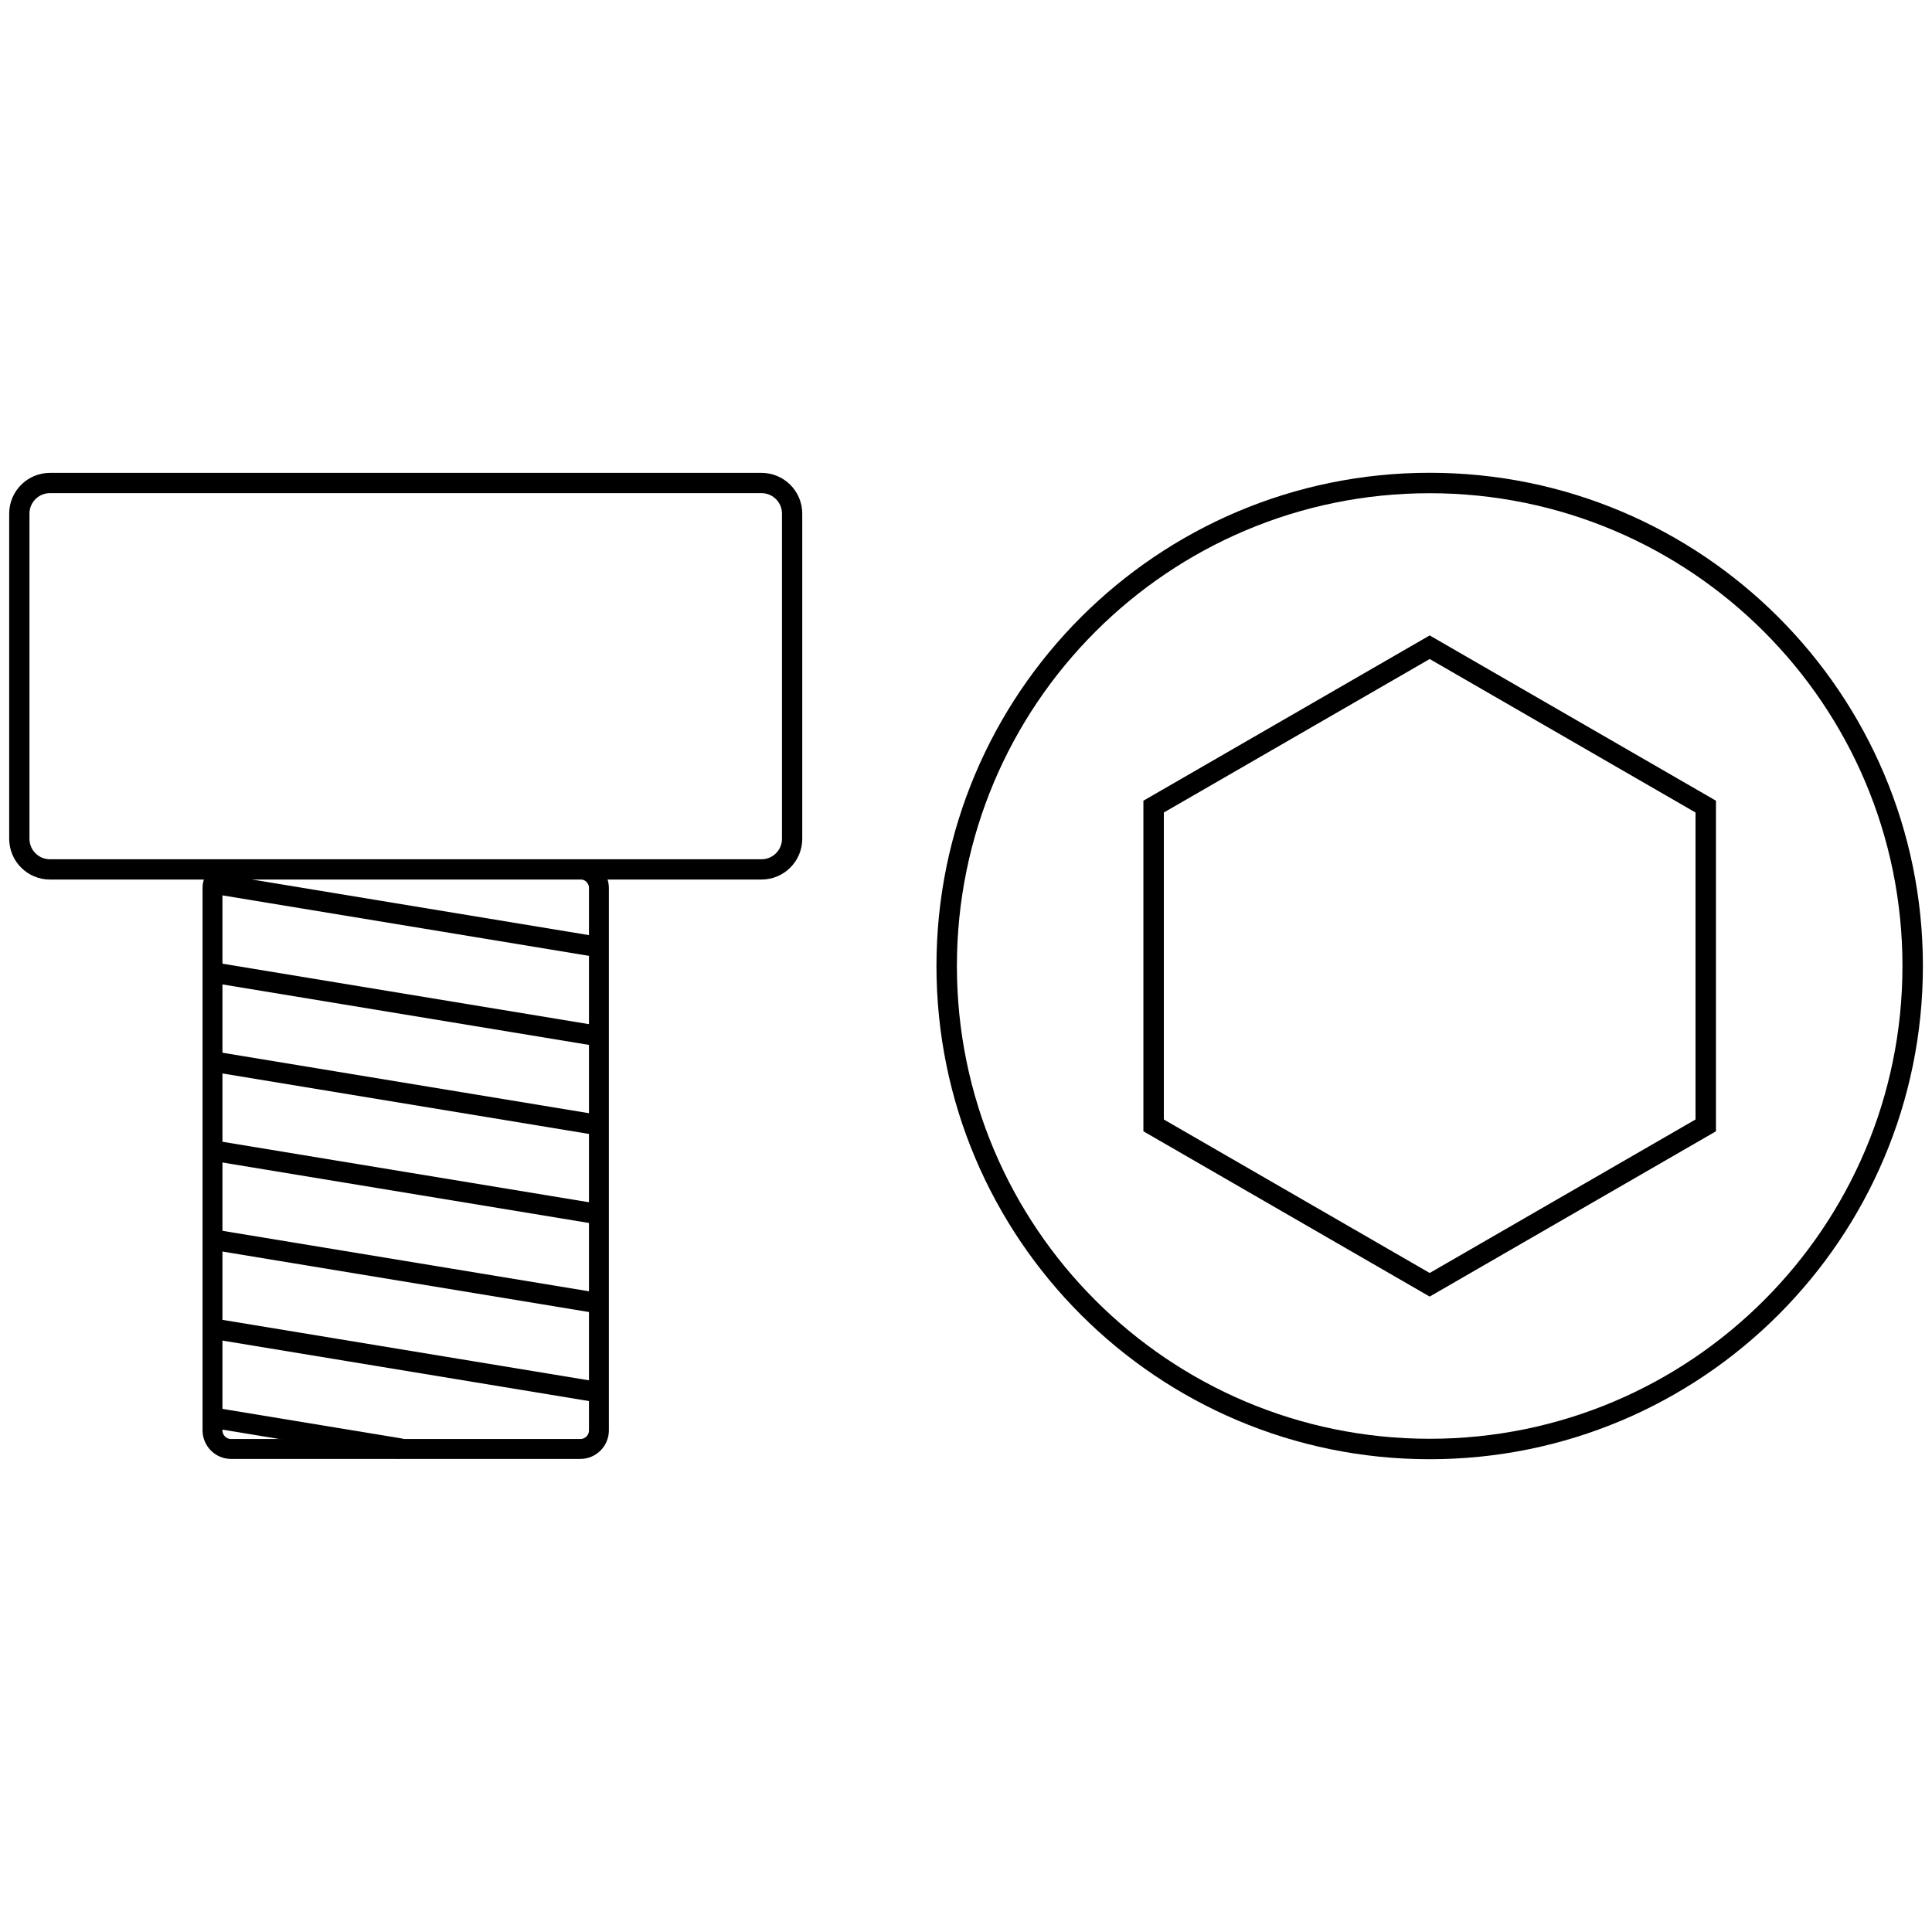
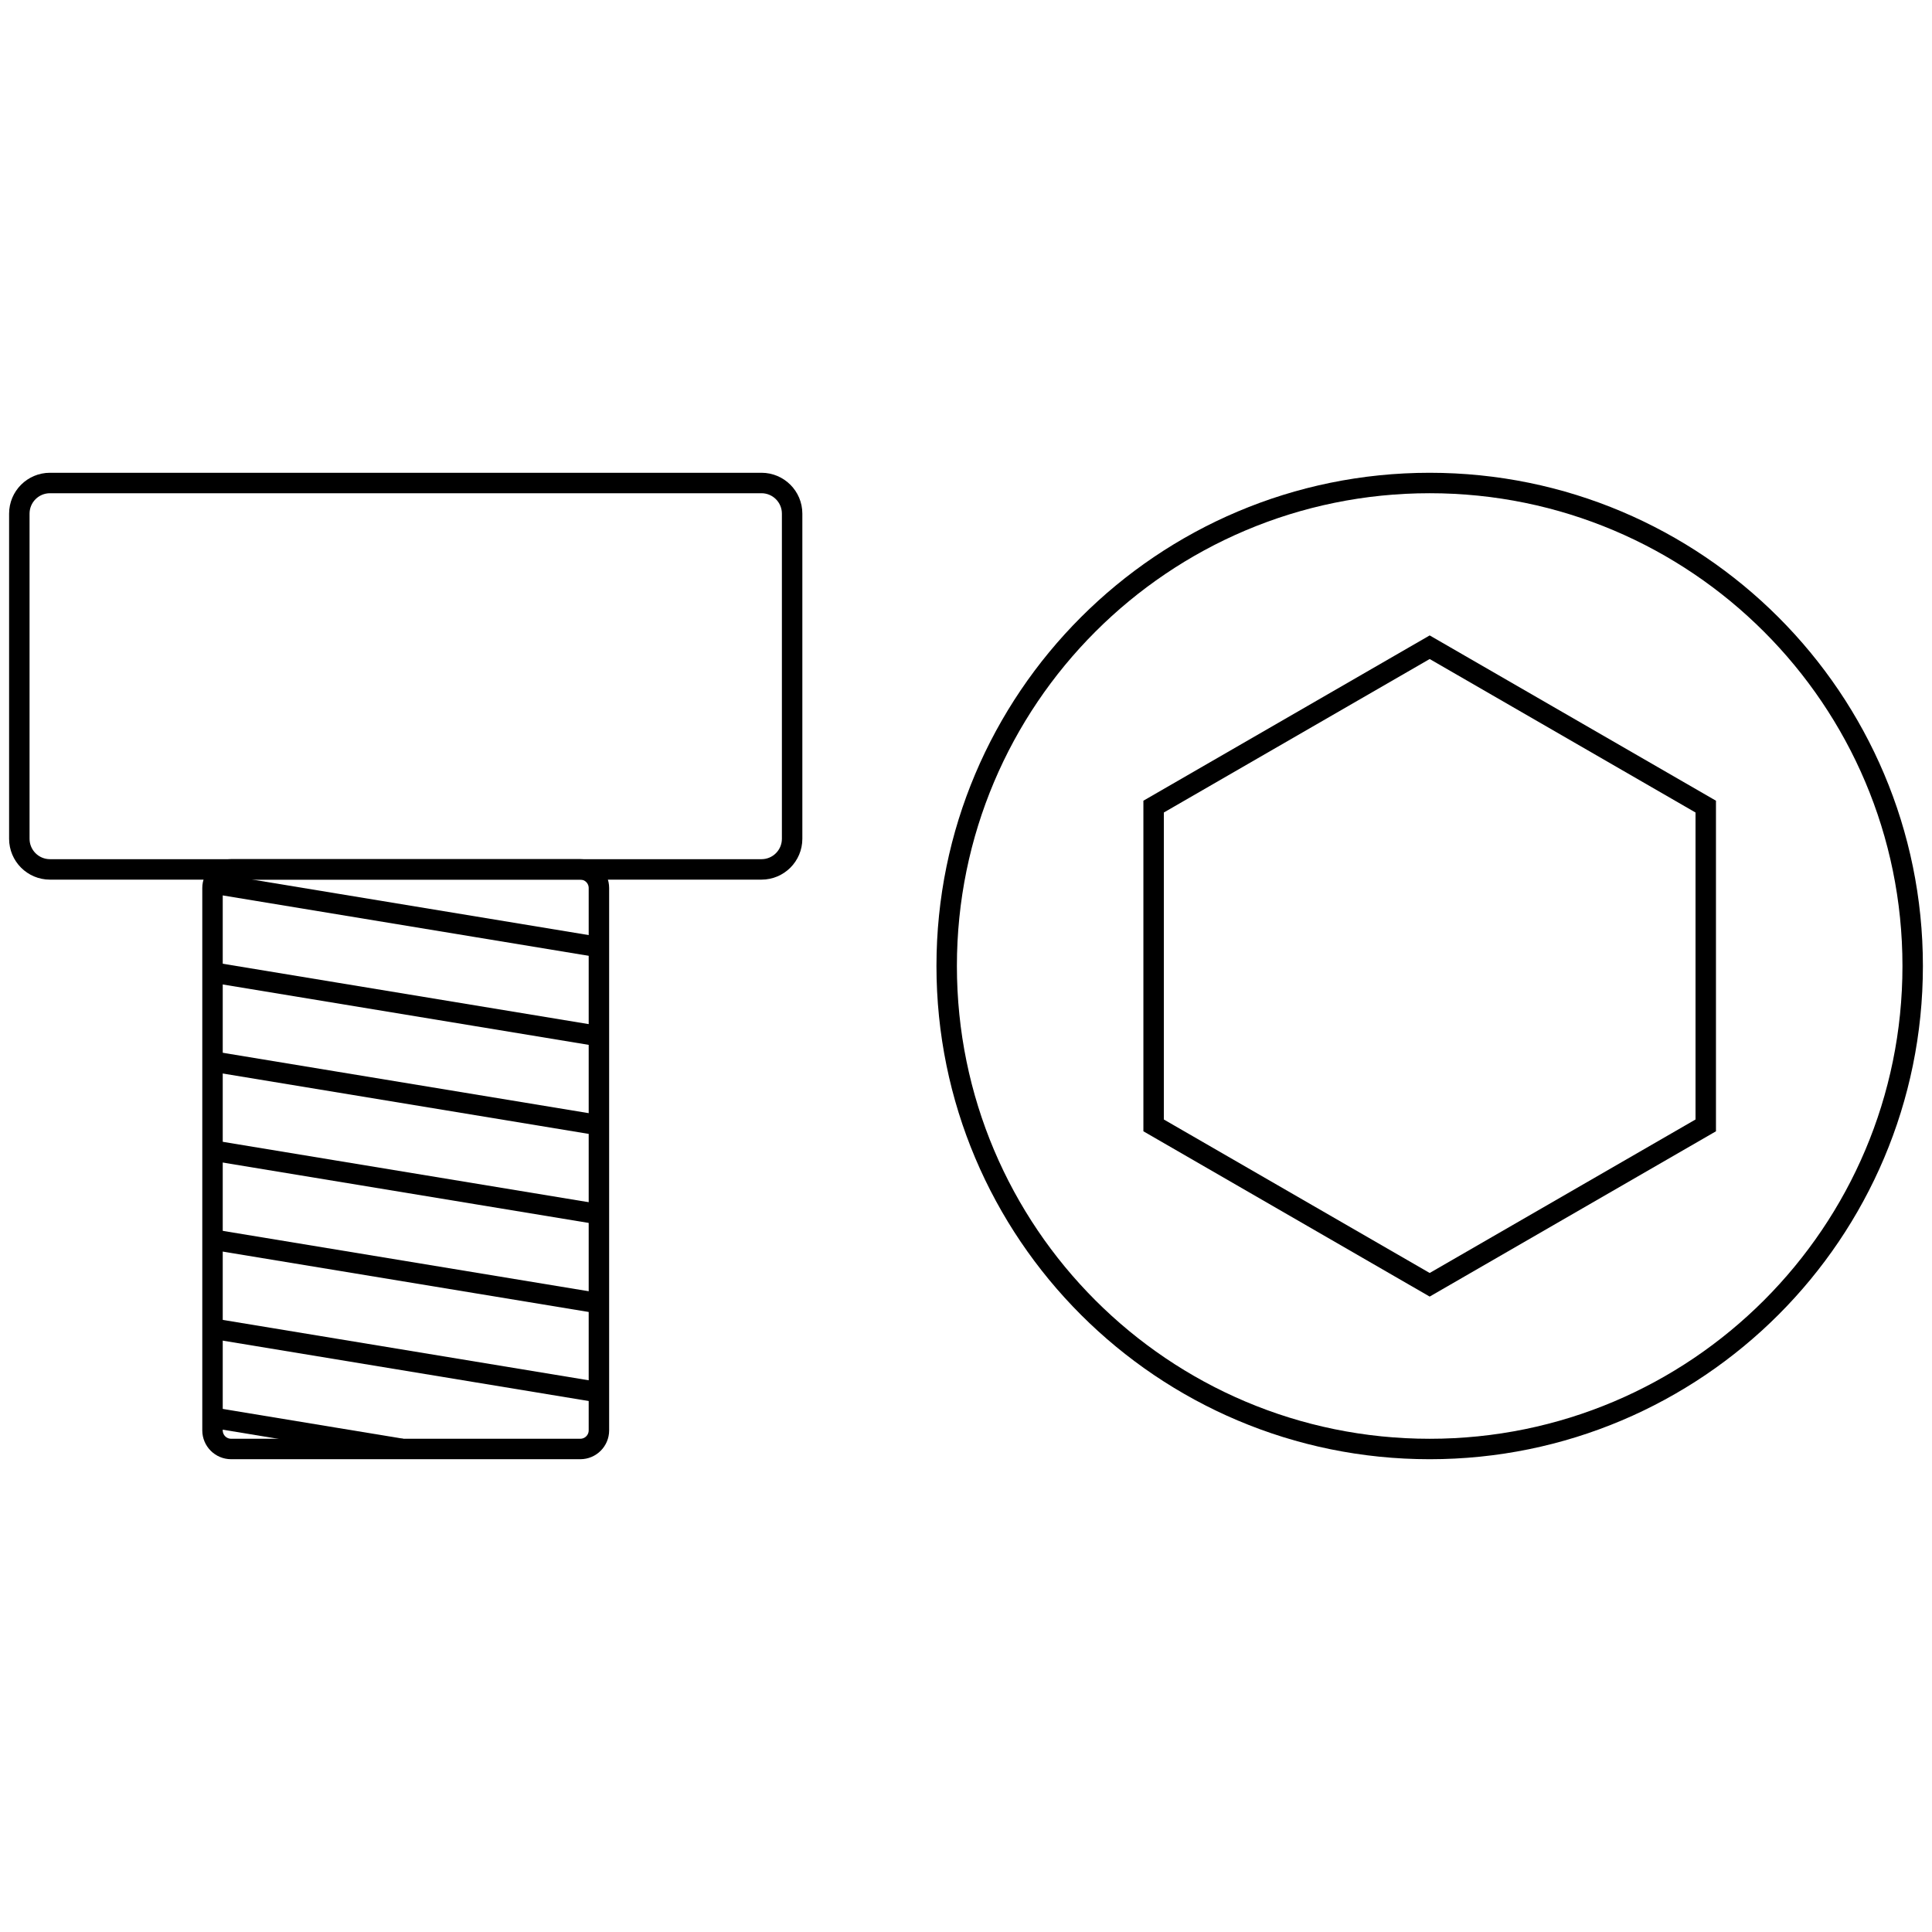
<svg xmlns="http://www.w3.org/2000/svg" width="100mm" height="100mm" viewBox="0 0 100 100" version="1.1" id="svg1" xml:space="preserve">
  <defs id="defs1">
    
    
  
      
      
    </defs>
-   <g id="g1" transform="translate(1.5)">
+   <g id="g1" transform="translate(1.5)" style="stroke-width:1.058;stroke-dasharray:none">
    <circle style="fill:none;stroke:#000000;stroke-width:1.058;stroke-linecap:round;stroke-dasharray:none" id="circle137" cx="72.5" cy="50" r="25" />
    <path style="fill:none;stroke:#000000;stroke-width:1.058;stroke-linecap:round;stroke-dasharray:none" id="path138" d="M 72.5,66.5 58.211,58.25 58.211,41.75 72.5,33.5 l 14.289,8.25 1.5e-5,16.5 z" />
  </g>
-   <g id="g137" transform="matrix(0.983107,0,0,0.983107,-148.1222,-140.966)" style="fill:none;stroke-width:1.271;stroke-dasharray:none">
-     <rect style="opacity:1;fill:none;stroke:#000000;stroke-width:1.048;stroke-linecap:round;stroke-dasharray:none" id="rect126" width="20.344" height="30.515" x="161.856" y="189.161" ry="0.98" />
-     <rect style="opacity:1;fill:none;stroke:#000000;stroke-width:1.067;stroke-linecap:round;stroke-dasharray:none" id="rect127" width="40.687" height="20.344" x="151.685" y="168.818" ry="1.613" />
-     <g id="g9" style="stroke:#000000" transform="translate(3.4794922e-5,0.7361158)">
+   <g id="g137" transform="matrix(0.983107,0,0,0.983107,-148.1222,-140.966)" style="fill:none;stroke-width:1.077;stroke-dasharray:none">
+     <rect style="opacity:1;fill:none;stroke:#000000;stroke-width:1.077;stroke-linecap:round;stroke-dasharray:none" id="rect126" width="20.344" height="30.515" x="161.856" y="189.161" ry="0.98" />
+     <rect style="opacity:1;fill:none;stroke:#000000;stroke-width:1.077;stroke-linecap:round;stroke-dasharray:none" id="rect127" width="40.687" height="20.344" x="151.685" y="168.818" ry="1.613" />
+     <g id="g9" style="stroke:#000000;stroke-width:1.077;stroke-dasharray:none" transform="translate(3.4794922e-5,0.7361158)">
      <path style="fill:none;stroke:#000000;stroke-width:1.077;stroke-linecap:butt;stroke-linejoin:miter;stroke-dasharray:none;stroke-opacity:1" d="m 161.856,189.161 20.344,3.357" id="path2" />
      <path style="fill:none;stroke:#000000;stroke-width:1.077;stroke-linecap:butt;stroke-linejoin:miter;stroke-dasharray:none;stroke-opacity:1" d="m 161.856,193.849 20.344,3.357" id="path3" />
      <path style="fill:none;stroke:#000000;stroke-width:1.077;stroke-linecap:butt;stroke-linejoin:miter;stroke-dasharray:none;stroke-opacity:1" d="m 161.856,198.537 20.344,3.357" id="path4" />
      <path style="fill:none;stroke:#000000;stroke-width:1.077;stroke-linecap:butt;stroke-linejoin:miter;stroke-dasharray:none;stroke-opacity:1" d="m 161.856,203.225 20.344,3.357" id="path5" />
      <path style="fill:none;stroke:#000000;stroke-width:1.077;stroke-linecap:butt;stroke-linejoin:miter;stroke-dasharray:none;stroke-opacity:1" d="m 161.856,207.913 20.344,3.357" id="path6" />
      <path style="fill:none;stroke:#000000;stroke-width:1.077;stroke-linecap:butt;stroke-linejoin:miter;stroke-dasharray:none;stroke-opacity:1" d="m 161.856,212.601 20.344,3.357" id="path7" />
      <path style="fill:none;stroke:#000000;stroke-width:1.077;stroke-linecap:butt;stroke-linejoin:miter;stroke-dasharray:none;stroke-opacity:1" d="m 161.856,217.289 9.953,1.642" id="path10" />
    </g>
  </g>
</svg>
